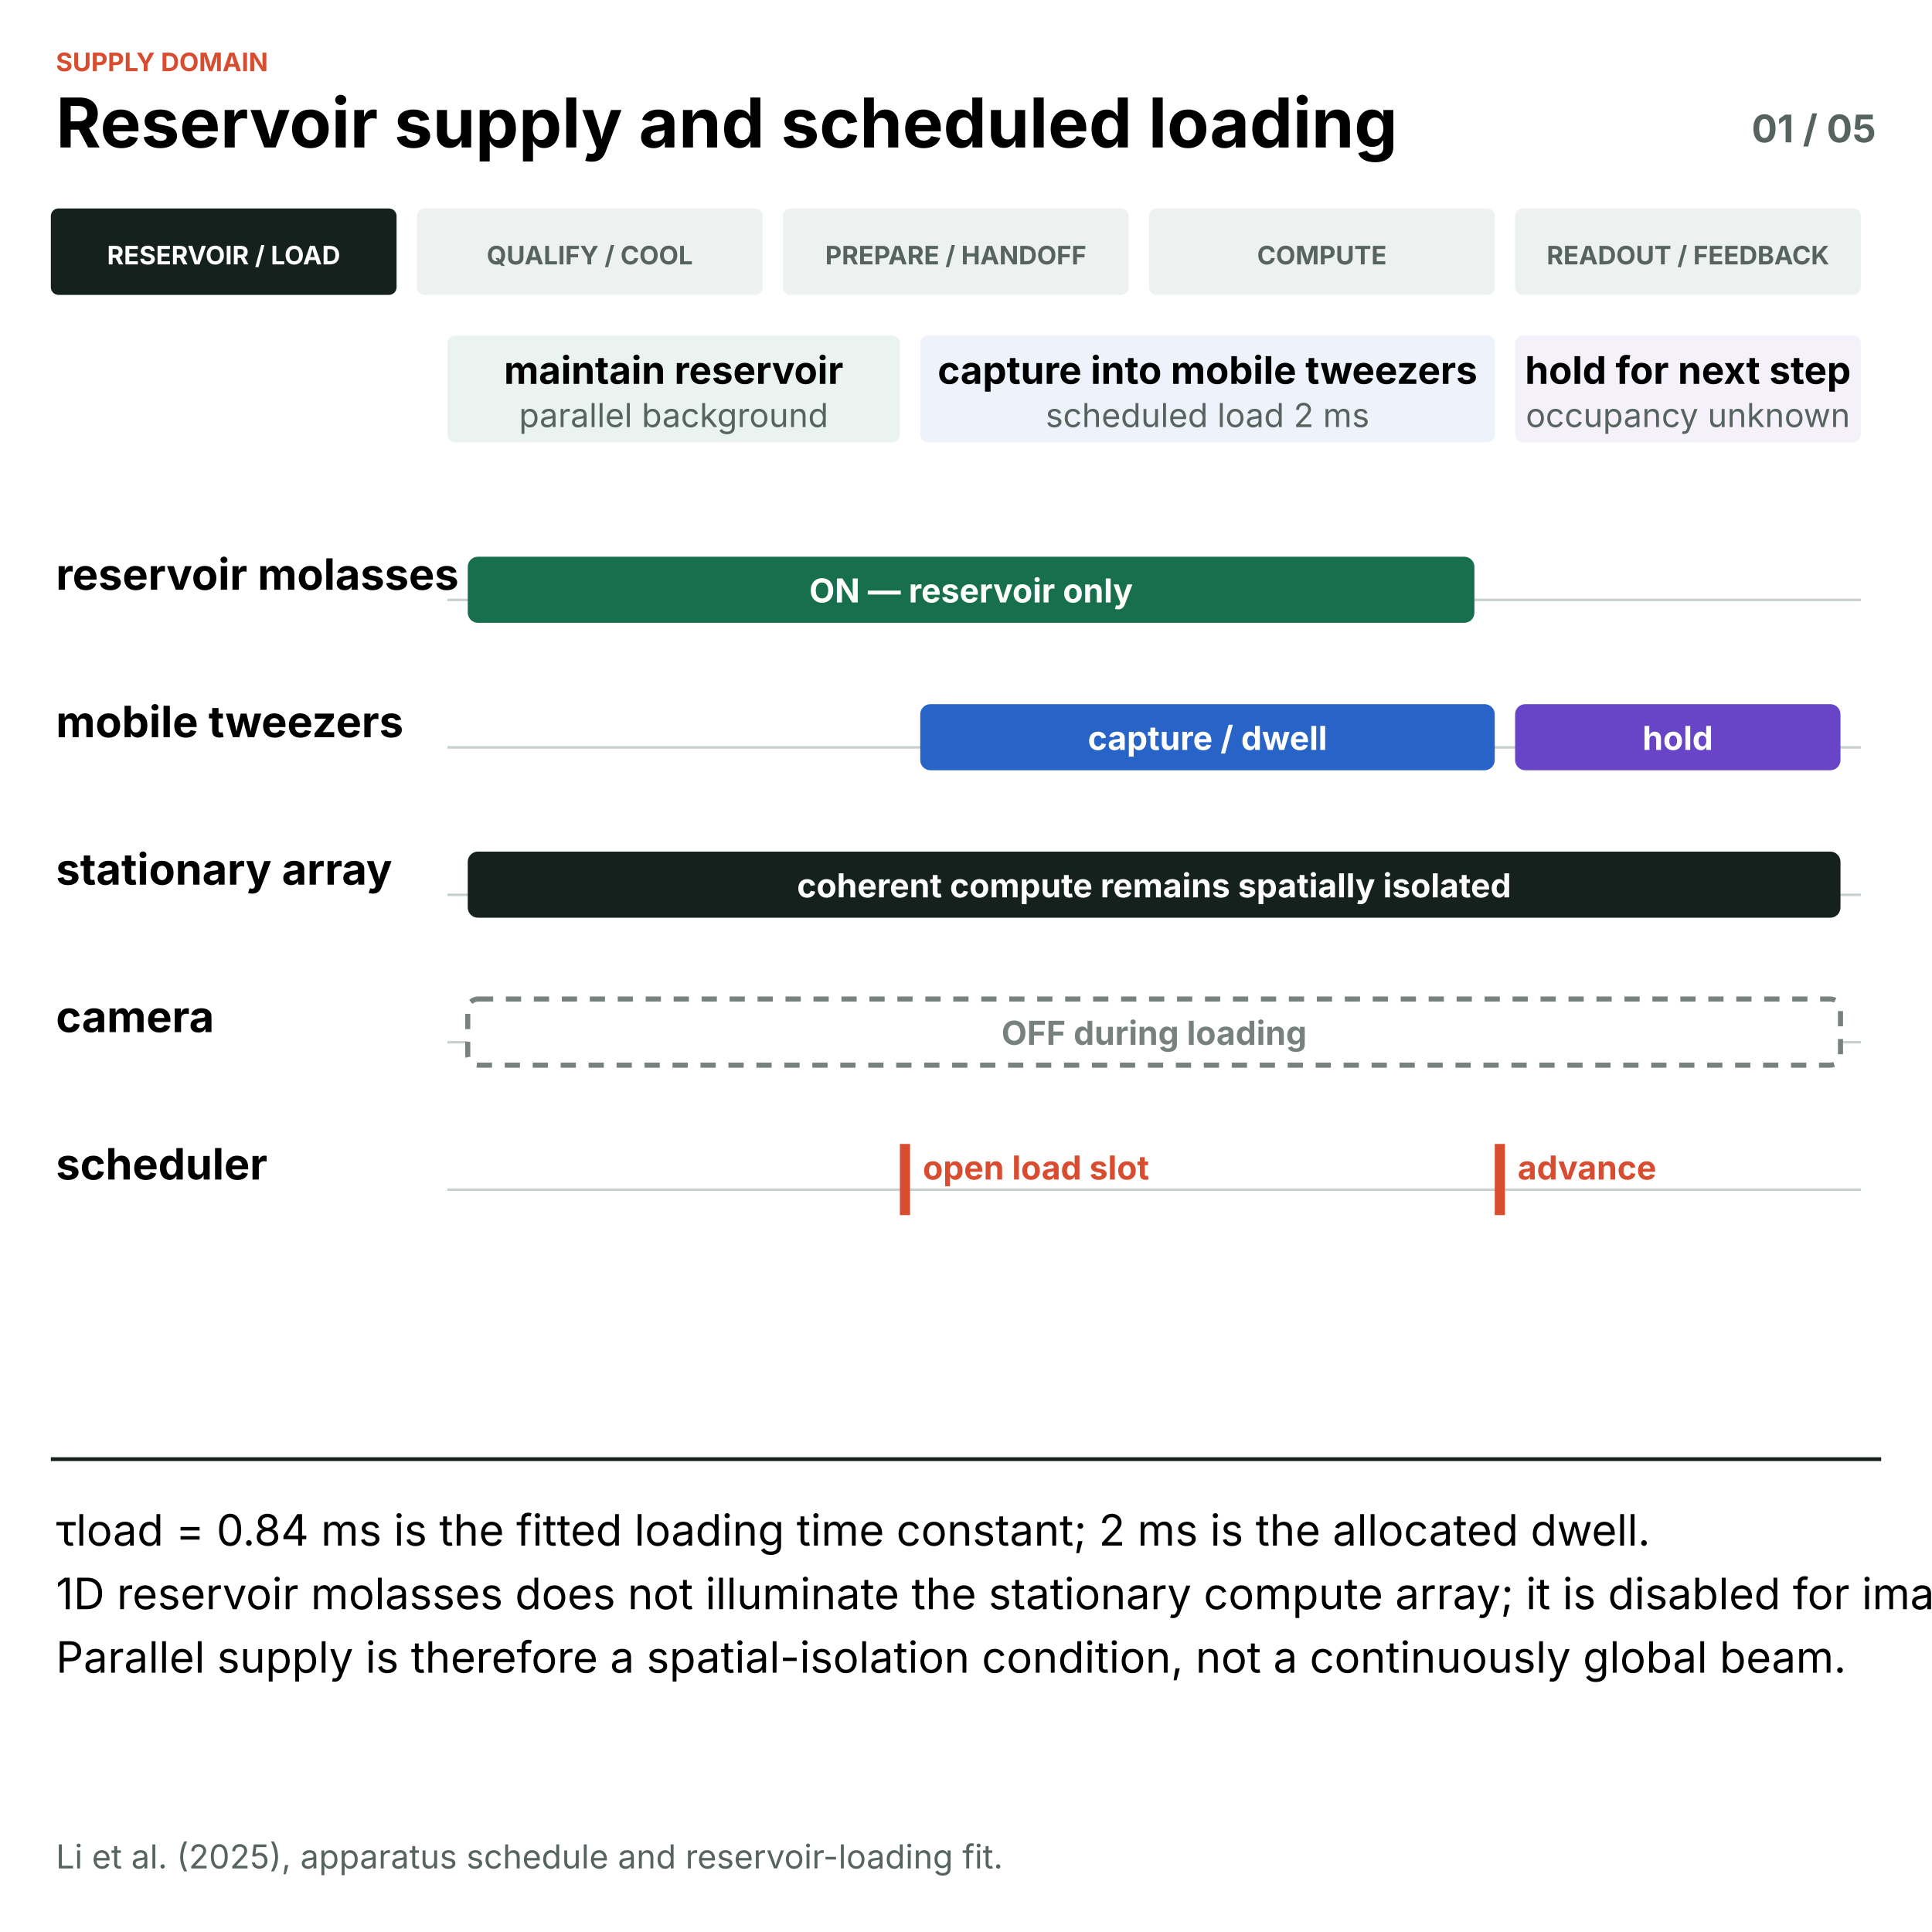
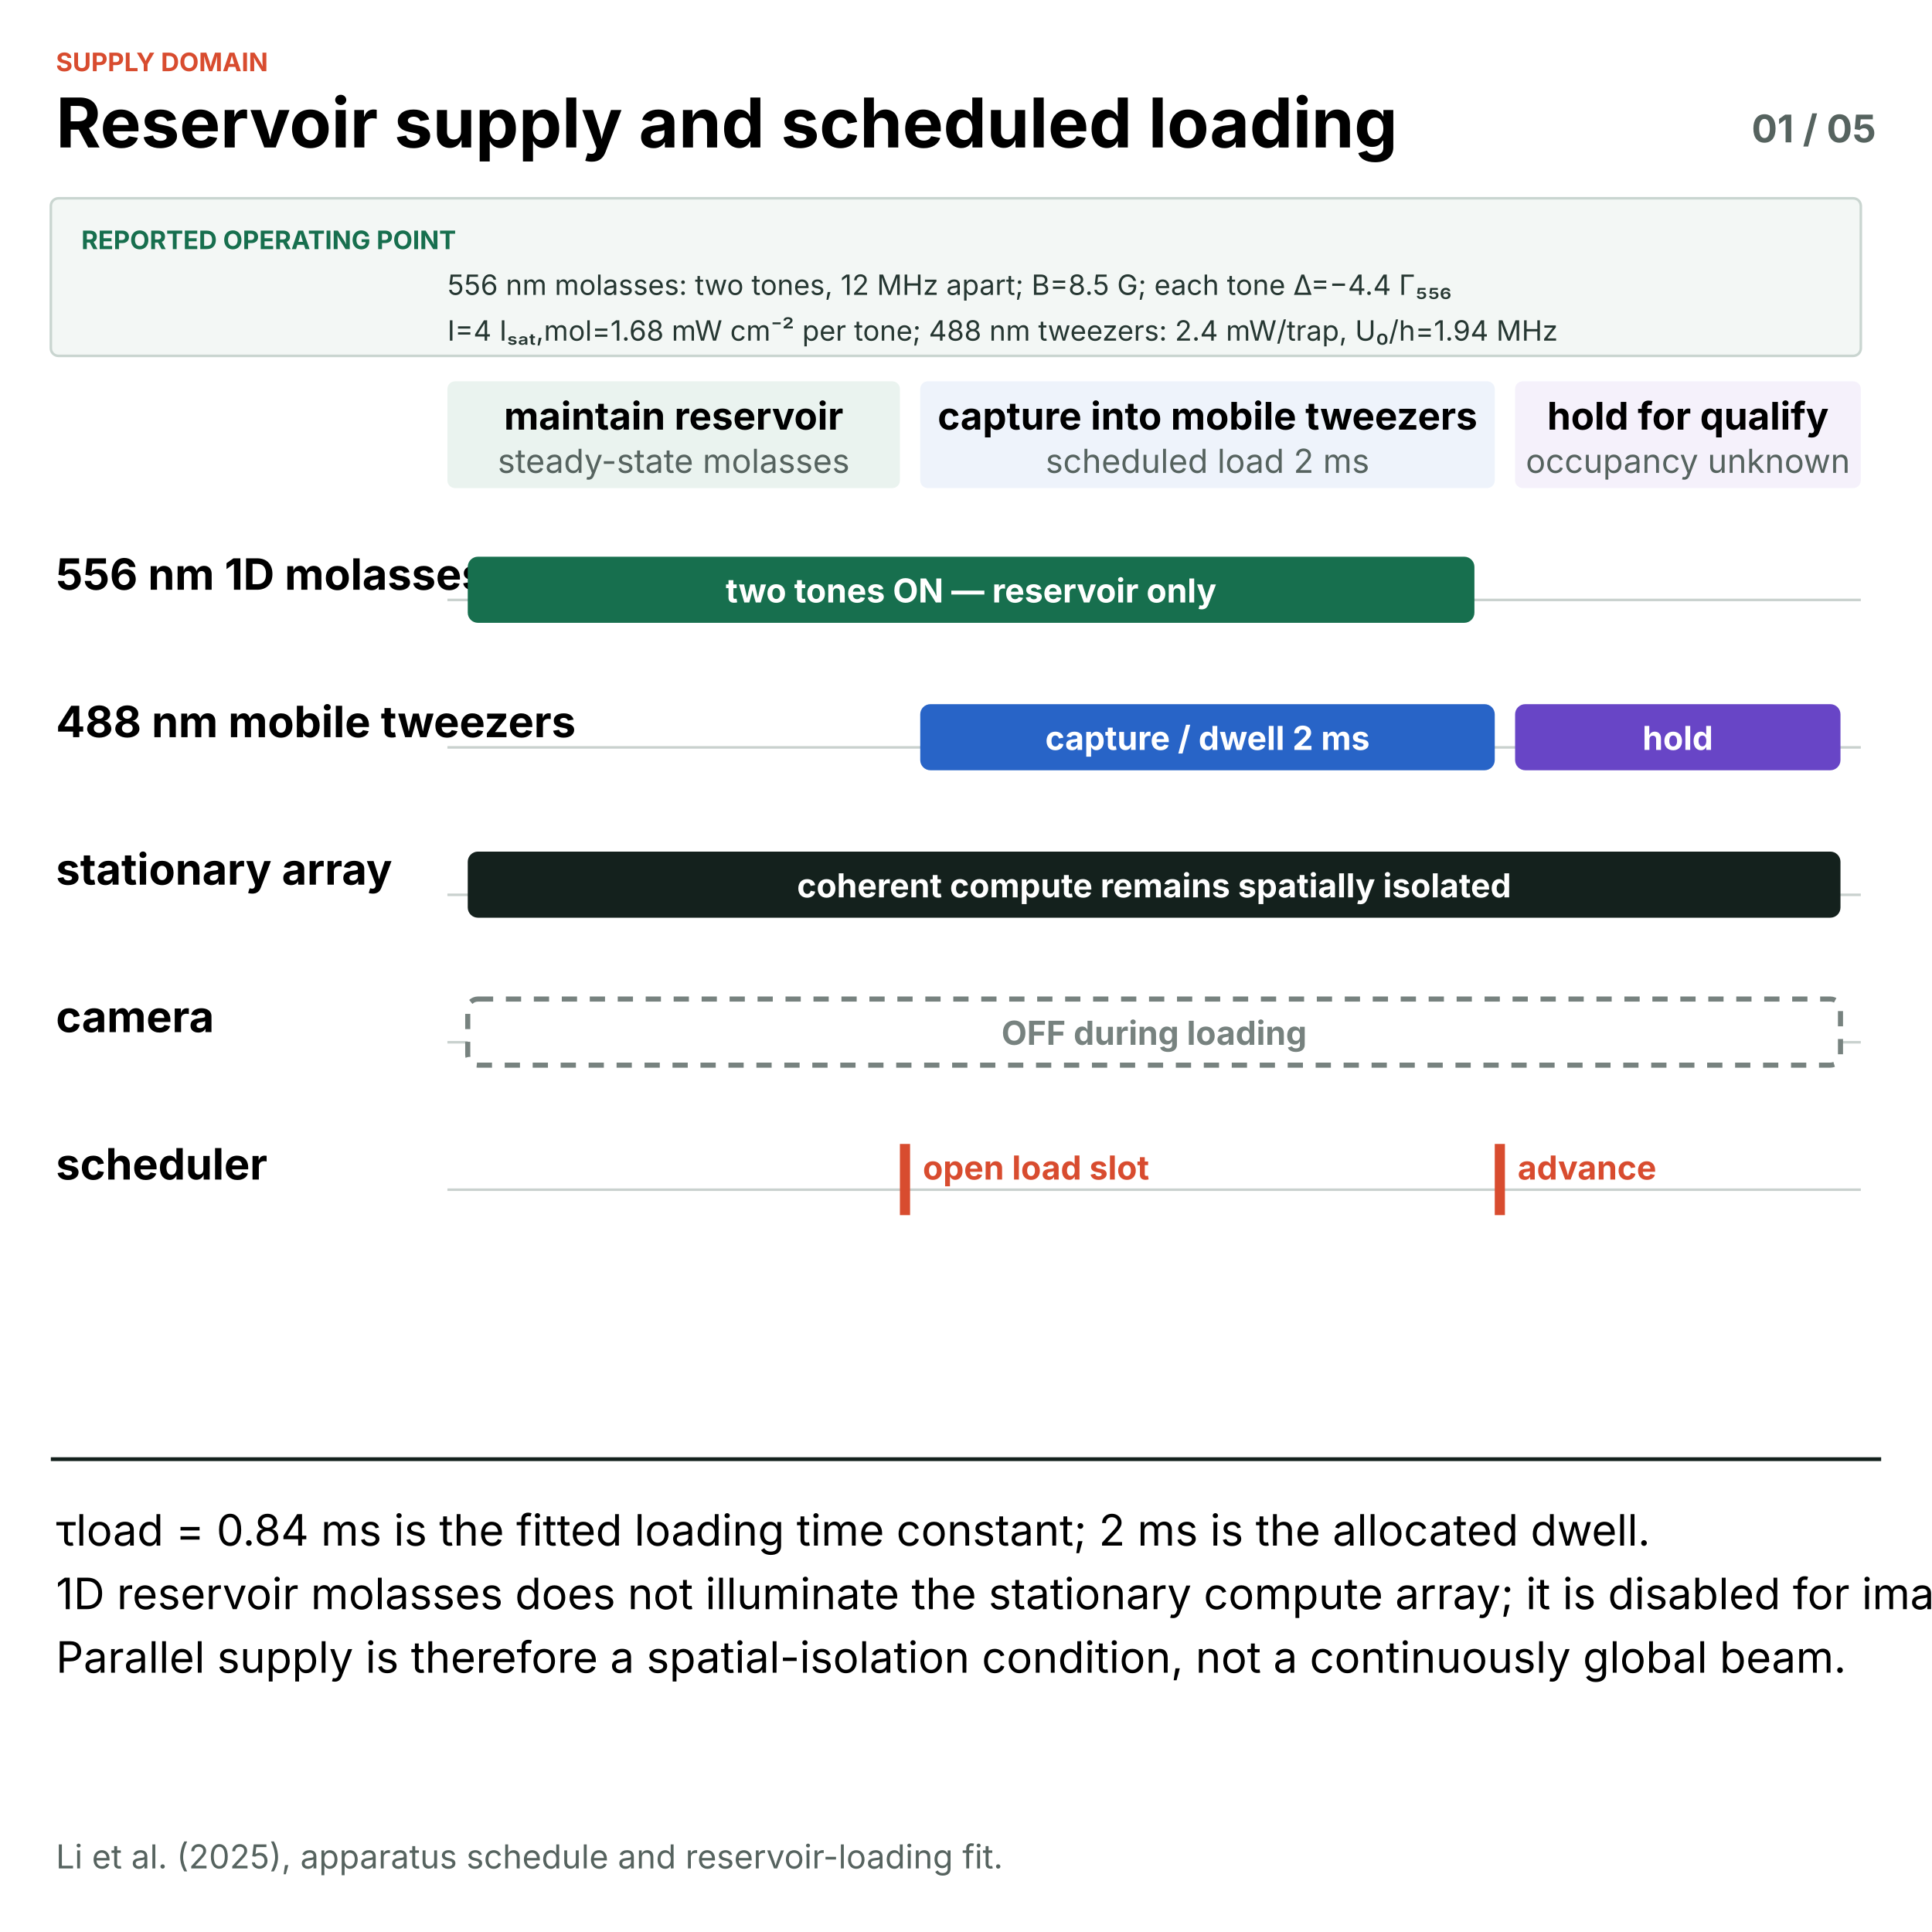
<svg xmlns="http://www.w3.org/2000/svg" width="760" height="760" viewBox="0 0 760 760" role="img" aria-labelledby="title description">
  <defs>
    <marker id="arrow" markerWidth="8" markerHeight="8" refX="7" refY="4" orient="auto">
      <path d="M0,0 L8,4 L0,8 Z" fill="#14211d" />
    </marker>
    <style>
    text { font-family: Inter, "Noto Sans", Arial, sans-serif; letter-spacing: 0; }
    .title { font-size: 27px; font-weight: 700; } .subtitle { font-size: 17px; }
-     .body { font-size: 17px; } .small { font-size: 15px; } .micro { font-size: 13px; } .stage { font-size: 10px; }
+     .body { font-size: 17px; } .small { font-size: 15px; } .micro { font-size: 13px; } .stage { font-size: 10px; } .param { font-size: 11px; }
  </style>
  </defs>
  <rect width="760" height="760" fill="#ffffff" />
  <text x="22" y="28" class="stage" fill="#d84c2f" font-weight="700">SUPPLY DOMAIN</text>
  <text x="22" y="58" class="title">Reservoir supply and scheduled loading</text>
  <text x="738" y="56" class="small" text-anchor="end" fill="#56635f" font-weight="700">01 / 05</text>
-   <rect x="20" y="82" width="136" height="34" rx="3" fill="#14211d" stroke="none" />
-   <text x="88" y="104" class="stage" text-anchor="middle" fill="#ffffff" font-weight="700">RESERVOIR / LOAD</text>
-   <rect x="164" y="82" width="136" height="34" rx="3" fill="#edf1ef" stroke="none" />
-   <text x="232" y="104" class="stage" text-anchor="middle" fill="#56635f" font-weight="700">QUALIFY / COOL</text>
-   <rect x="308" y="82" width="136" height="34" rx="3" fill="#edf1ef" stroke="none" />
-   <text x="376" y="104" class="stage" text-anchor="middle" fill="#56635f" font-weight="700">PREPARE / HANDOFF</text>
-   <rect x="452" y="82" width="136" height="34" rx="3" fill="#edf1ef" stroke="none" />
-   <text x="520" y="104" class="stage" text-anchor="middle" fill="#56635f" font-weight="700">COMPUTE</text>
-   <rect x="596" y="82" width="136" height="34" rx="3" fill="#edf1ef" stroke="none" />
-   <text x="664" y="104" class="stage" text-anchor="middle" fill="#56635f" font-weight="700">READOUT / FEEDBACK</text>
-   <rect x="176" y="132" width="178" height="42" rx="3" fill="#eaf3ef" stroke="none" />
-   <text x="265" y="151" class="small" text-anchor="middle" font-weight="700">maintain reservoir</text>
-   <text x="265" y="168" class="micro" text-anchor="middle" fill="#56635f">parallel background</text>
-   <rect x="362" y="132" width="226" height="42" rx="3" fill="#eef3fb" stroke="none" />
-   <text x="475" y="151" class="small" text-anchor="middle" font-weight="700">capture into mobile tweezers</text>
-   <text x="475" y="168" class="micro" text-anchor="middle" fill="#56635f">scheduled load 2 ms</text>
-   <rect x="596" y="132" width="136" height="42" rx="3" fill="#f5f1fb" stroke="none" />
-   <text x="664" y="151" class="small" text-anchor="middle" font-weight="700">hold for next step</text>
-   <text x="664" y="168" class="micro" text-anchor="middle" fill="#56635f">occupancy unknown</text>
-   <text x="22" y="232" class="body" font-weight="650">reservoir molasses</text>
+   <rect x="20" y="78" width="712" height="62" rx="3" fill="#f3f7f5" stroke="#c9d5d0" />
+   <text x="32" y="98" class="stage" fill="#176f4e" font-weight="700">REPORTED OPERATING POINT</text>
+   <text x="176" y="116" class="param" fill="#263732">556 nm molasses: two tones, 12 MHz apart; B=8.5 G; each tone Δ=−4.4 Γ₅₅₆</text>
+   <text x="176" y="134" class="param" fill="#263732">I=4 Iₛₐₜ,mol=1.68 mW cm⁻² per tone; 488 nm tweezers: 2.4 mW/trap, U₀/h=1.94 MHz</text>
+   <rect x="176" y="150" width="178" height="42" rx="3" fill="#eaf3ef" stroke="none" />
+   <text x="265" y="169" class="small" text-anchor="middle" font-weight="700">maintain reservoir</text>
+   <text x="265" y="186" class="micro" text-anchor="middle" fill="#56635f">steady-state molasses</text>
+   <rect x="362" y="150" width="226" height="42" rx="3" fill="#eef3fb" stroke="none" />
+   <text x="475" y="169" class="small" text-anchor="middle" font-weight="700">capture into mobile tweezers</text>
+   <text x="475" y="186" class="micro" text-anchor="middle" fill="#56635f">scheduled load 2 ms</text>
+   <rect x="596" y="150" width="136" height="42" rx="3" fill="#f5f1fb" stroke="none" />
+   <text x="664" y="169" class="small" text-anchor="middle" font-weight="700">hold for qualify</text>
+   <text x="664" y="186" class="micro" text-anchor="middle" fill="#56635f">occupancy unknown</text>
+   <text x="22" y="232" class="body" font-weight="650">556 nm 1D molasses</text>
  <line x1="176" y1="236" x2="732" y2="236" stroke="#c9d1ce" stroke-width="1" />
  <rect x="184" y="219" width="396" height="26" rx="4" fill="#176f4e" stroke="none" />
-   <text x="382" y="237" class="micro" text-anchor="middle" fill="#fff" font-weight="700">ON — reservoir only</text>
-   <text x="22" y="290" class="body" font-weight="650">mobile tweezers</text>
+   <text x="382" y="237" class="micro" text-anchor="middle" fill="#fff" font-weight="700">two tones ON — reservoir only</text>
+   <text x="22" y="290" class="body" font-weight="650">488 nm mobile tweezers</text>
  <line x1="176" y1="294" x2="732" y2="294" stroke="#c9d1ce" stroke-width="1" />
  <rect x="362" y="277" width="226" height="26" rx="4" fill="#2864c7" stroke="none" />
-   <text x="475" y="295" class="micro" text-anchor="middle" fill="#fff" font-weight="700">capture / dwell</text>
+   <text x="475" y="295" class="micro" text-anchor="middle" fill="#fff" font-weight="700">capture / dwell 2 ms</text>
  <rect x="596" y="277" width="128" height="26" rx="4" fill="#6845c6" stroke="none" />
  <text x="660" y="295" class="micro" text-anchor="middle" fill="#fff" font-weight="700">hold</text>
  <text x="22" y="348" class="body" font-weight="650">stationary array</text>
  <line x1="176" y1="352" x2="732" y2="352" stroke="#c9d1ce" stroke-width="1" />
  <rect x="184" y="335" width="540" height="26" rx="4" fill="#14211d" stroke="none" />
  <text x="454" y="353" class="micro" text-anchor="middle" fill="#fff" font-weight="700">coherent compute remains spatially isolated</text>
  <text x="22" y="406" class="body" font-weight="650">camera</text>
  <line x1="176" y1="410" x2="732" y2="410" stroke="#c9d1ce" stroke-width="1" />
  <rect x="184" y="393" width="540" height="26" rx="4" fill="#fff" stroke="#77827f" stroke-width="2" stroke-dasharray="6 5" />
  <text x="454" y="411" class="micro" text-anchor="middle" fill="#77827f" font-weight="700">OFF during loading</text>
  <text x="22" y="464" class="body" font-weight="650">scheduler</text>
  <line x1="176" y1="468" x2="732" y2="468" stroke="#c9d1ce" stroke-width="1" />
  <line x1="356" y1="450" x2="356" y2="478" stroke="#d84c2f" stroke-width="4" />
  <text x="363" y="464" class="micro" fill="#d84c2f" font-weight="700">open load slot</text>
  <line x1="590" y1="450" x2="590" y2="478" stroke="#d84c2f" stroke-width="4" />
  <text x="597" y="464" class="micro" fill="#d84c2f" font-weight="700">advance</text>
  <line x1="20" y1="574" x2="740" y2="574" stroke="#14211d" stroke-width="1.5" />
  <text x="22" y="608" class="body">τload = 0.84 ms is the fitted loading time constant; 2 ms is the allocated dwell.</text>
  <text x="22" y="633" class="body">1D reservoir molasses does not illuminate the stationary compute array; it is disabled for imaging.</text>
  <text x="22" y="658" class="body">Parallel supply is therefore a spatial-isolation condition, not a continuously global beam.</text>
  <text x="22" y="735" class="micro" fill="#56635f">Li et al. (2025), apparatus schedule and reservoir-loading fit.</text>
</svg>
